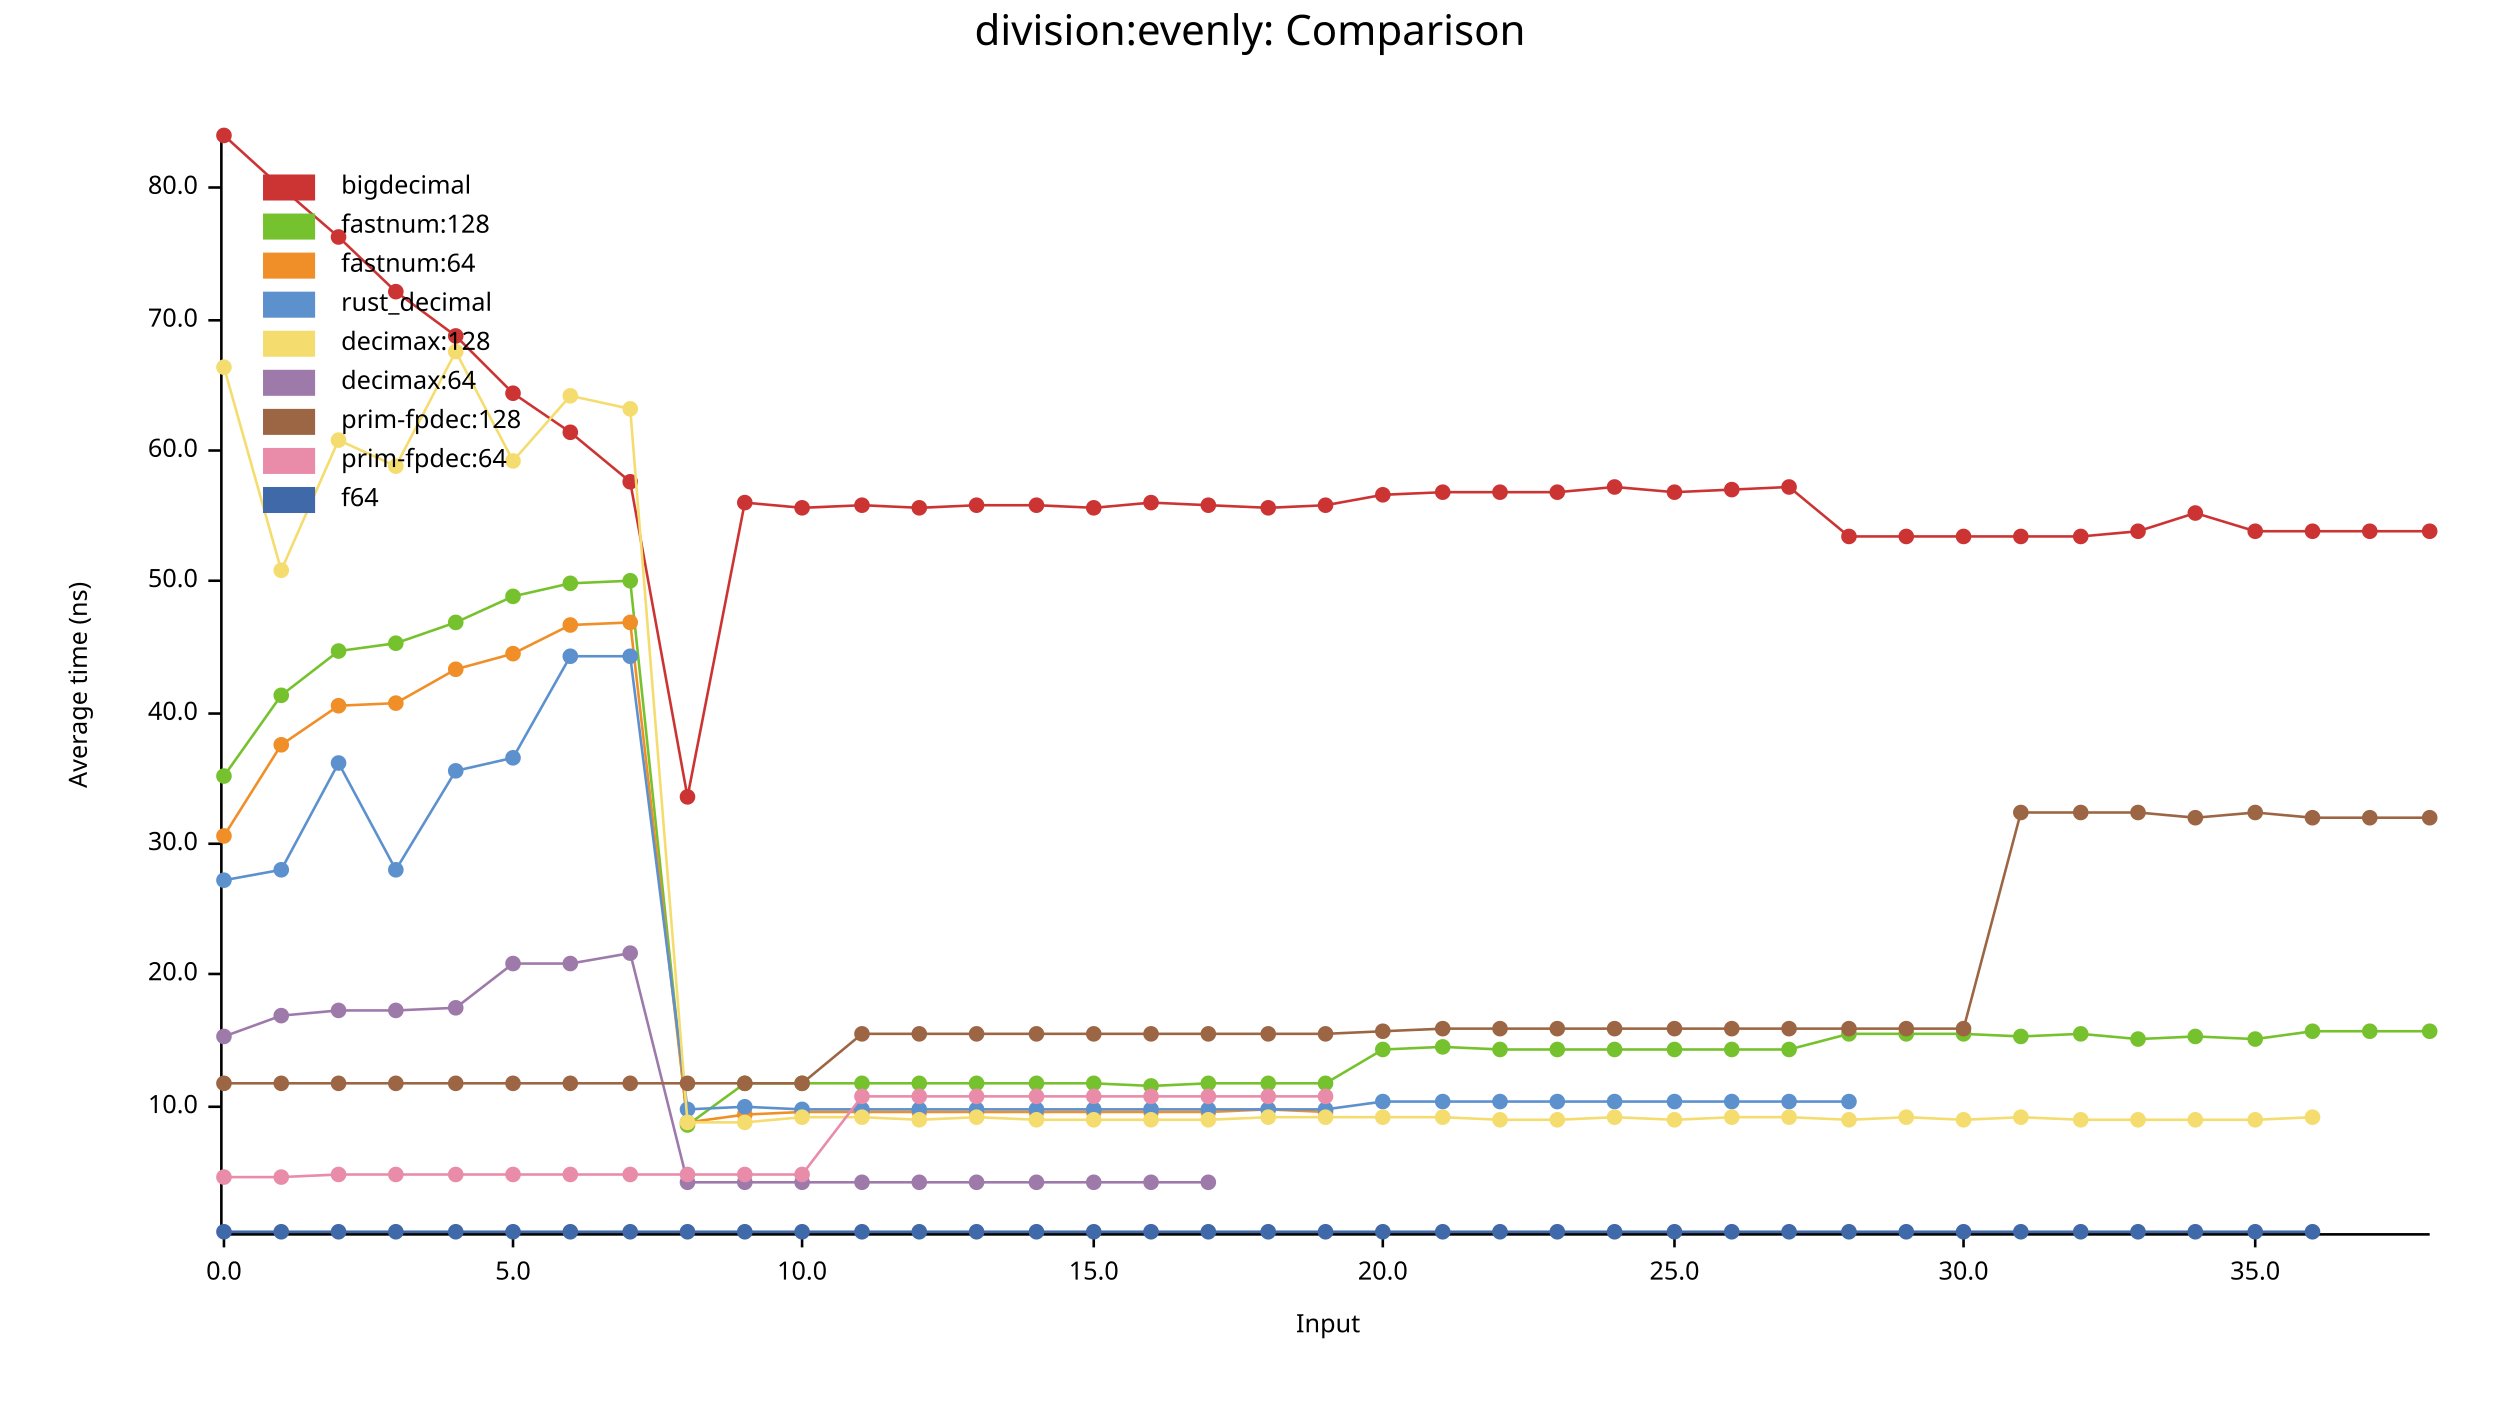
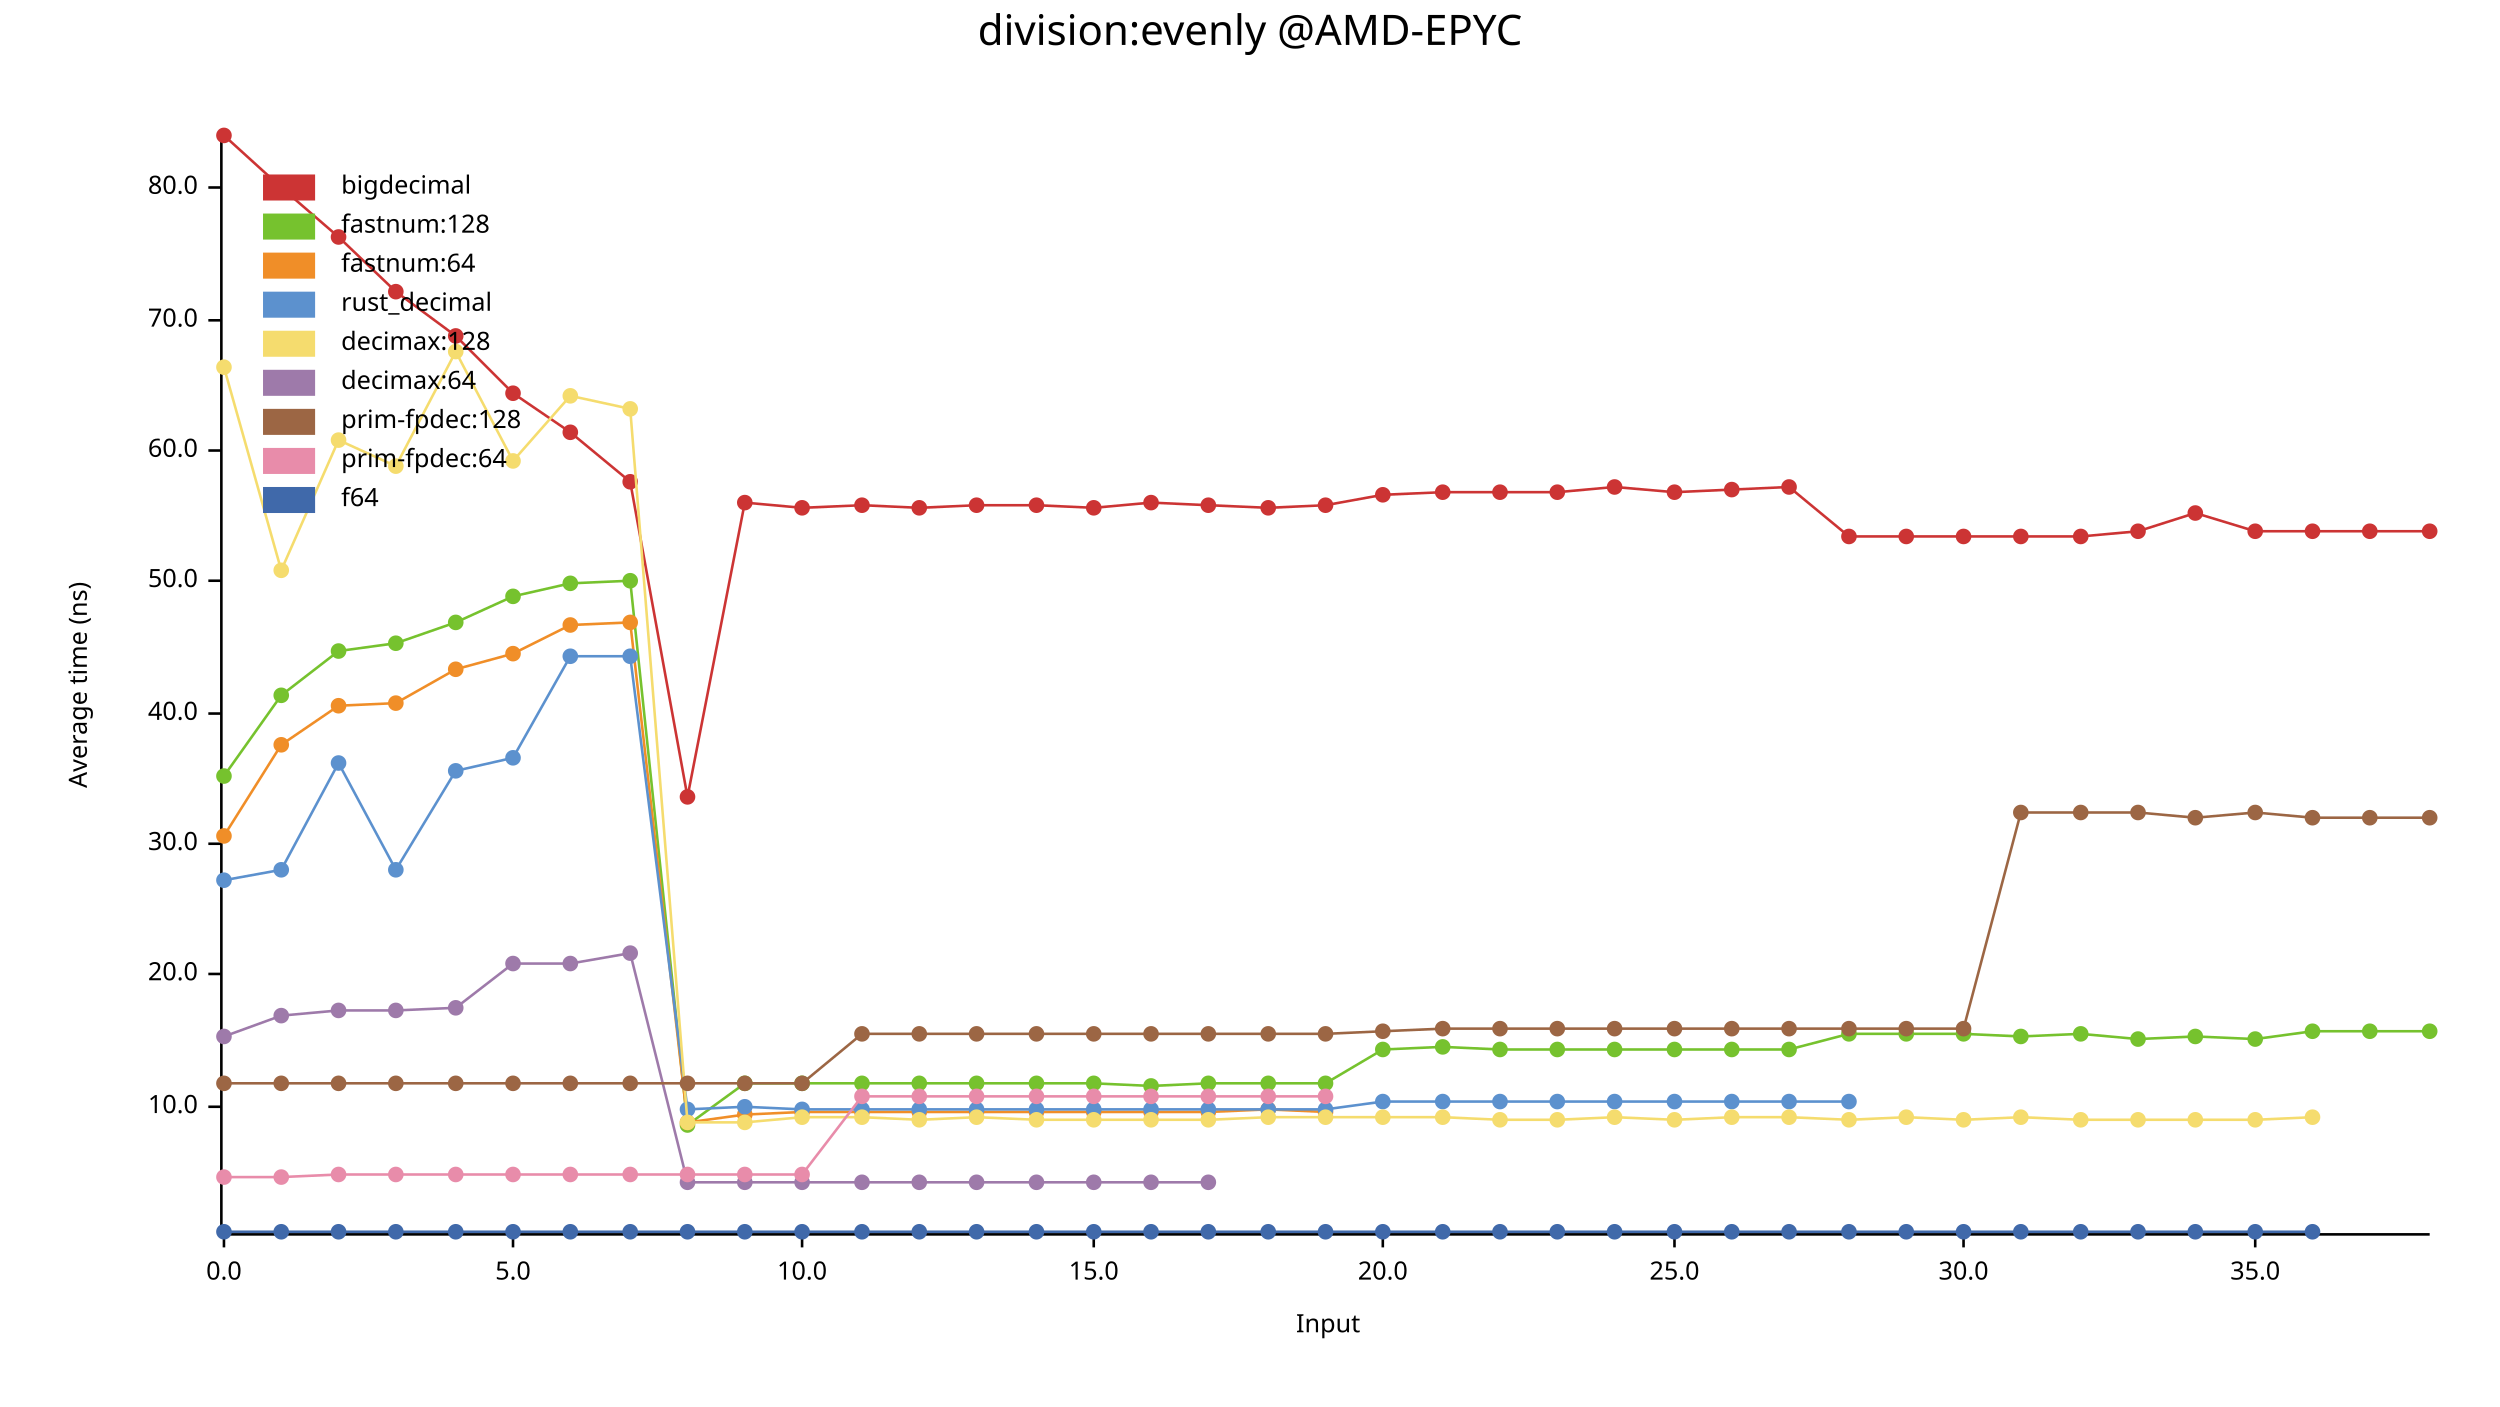
<svg xmlns="http://www.w3.org/2000/svg" width="960" height="540" viewBox="0 0 960 540">
  <text x="480" y="5" dy="0.76em" text-anchor="middle" font-family="sans-serif" font-size="16.129" opacity="1" fill="#000000">
- division:evenly: Comparison
+ division:evenly @AMD-EPYC
</text>
  <text x="26" y="263" dy="0.76em" text-anchor="middle" font-family="sans-serif" font-size="9.677" opacity="1" fill="#000000" transform="rotate(270, 26, 263)">
Average time (ns)
</text>
  <text x="510" y="514" dy="-0.5ex" text-anchor="middle" font-family="sans-serif" font-size="9.677" opacity="1" fill="#000000">
Input
</text>
  <polyline fill="none" opacity="1" stroke="#000000" stroke-width="1" points="85,52 85,473 " />
  <text x="76" y="425" dy="0.5ex" text-anchor="end" font-family="sans-serif" font-size="9.677" opacity="1" fill="#000000">
10.0
</text>
  <polyline fill="none" opacity="1" stroke="#000000" stroke-width="1" points="80,425 85,425 " />
  <text x="76" y="374" dy="0.5ex" text-anchor="end" font-family="sans-serif" font-size="9.677" opacity="1" fill="#000000">
20.0
</text>
  <polyline fill="none" opacity="1" stroke="#000000" stroke-width="1" points="80,374 85,374 " />
  <text x="76" y="324" dy="0.5ex" text-anchor="end" font-family="sans-serif" font-size="9.677" opacity="1" fill="#000000">
30.0
</text>
  <polyline fill="none" opacity="1" stroke="#000000" stroke-width="1" points="80,324 85,324 " />
  <text x="76" y="274" dy="0.5ex" text-anchor="end" font-family="sans-serif" font-size="9.677" opacity="1" fill="#000000">
40.0
</text>
  <polyline fill="none" opacity="1" stroke="#000000" stroke-width="1" points="80,274 85,274 " />
  <text x="76" y="223" dy="0.5ex" text-anchor="end" font-family="sans-serif" font-size="9.677" opacity="1" fill="#000000">
50.0
</text>
  <polyline fill="none" opacity="1" stroke="#000000" stroke-width="1" points="80,223 85,223 " />
  <text x="76" y="173" dy="0.5ex" text-anchor="end" font-family="sans-serif" font-size="9.677" opacity="1" fill="#000000">
60.0
</text>
  <polyline fill="none" opacity="1" stroke="#000000" stroke-width="1" points="80,173 85,173 " />
  <text x="76" y="123" dy="0.5ex" text-anchor="end" font-family="sans-serif" font-size="9.677" opacity="1" fill="#000000">
70.0
</text>
  <polyline fill="none" opacity="1" stroke="#000000" stroke-width="1" points="80,123 85,123 " />
  <text x="76" y="72" dy="0.5ex" text-anchor="end" font-family="sans-serif" font-size="9.677" opacity="1" fill="#000000">
80.0
</text>
  <polyline fill="none" opacity="1" stroke="#000000" stroke-width="1" points="80,72 85,72 " />
  <polyline fill="none" opacity="1" stroke="#000000" stroke-width="1" points="86,474 933,474 " />
  <text x="86" y="484" dy="0.76em" text-anchor="middle" font-family="sans-serif" font-size="9.677" opacity="1" fill="#000000">
0.0
</text>
  <polyline fill="none" opacity="1" stroke="#000000" stroke-width="1" points="86,474 86,479 " />
  <text x="197" y="484" dy="0.76em" text-anchor="middle" font-family="sans-serif" font-size="9.677" opacity="1" fill="#000000">
5.0
</text>
  <polyline fill="none" opacity="1" stroke="#000000" stroke-width="1" points="197,474 197,479 " />
  <text x="308" y="484" dy="0.76em" text-anchor="middle" font-family="sans-serif" font-size="9.677" opacity="1" fill="#000000">
10.0
</text>
  <polyline fill="none" opacity="1" stroke="#000000" stroke-width="1" points="308,474 308,479 " />
  <text x="420" y="484" dy="0.76em" text-anchor="middle" font-family="sans-serif" font-size="9.677" opacity="1" fill="#000000">
15.0
</text>
  <polyline fill="none" opacity="1" stroke="#000000" stroke-width="1" points="420,474 420,479 " />
  <text x="531" y="484" dy="0.76em" text-anchor="middle" font-family="sans-serif" font-size="9.677" opacity="1" fill="#000000">
20.0
</text>
  <polyline fill="none" opacity="1" stroke="#000000" stroke-width="1" points="531,474 531,479 " />
  <text x="643" y="484" dy="0.76em" text-anchor="middle" font-family="sans-serif" font-size="9.677" opacity="1" fill="#000000">
25.0
</text>
  <polyline fill="none" opacity="1" stroke="#000000" stroke-width="1" points="643,474 643,479 " />
  <text x="754" y="484" dy="0.76em" text-anchor="middle" font-family="sans-serif" font-size="9.677" opacity="1" fill="#000000">
30.0
</text>
  <polyline fill="none" opacity="1" stroke="#000000" stroke-width="1" points="754,474 754,479 " />
  <text x="866" y="484" dy="0.76em" text-anchor="middle" font-family="sans-serif" font-size="9.677" opacity="1" fill="#000000">
35.0
</text>
  <polyline fill="none" opacity="1" stroke="#000000" stroke-width="1" points="866,474 866,479 " />
  <circle cx="86" cy="52" r="3" opacity="1" fill="#CC3434" stroke="none" stroke-width="1" />
  <circle cx="108" cy="72" r="3" opacity="1" fill="#CC3434" stroke="none" stroke-width="1" />
  <circle cx="130" cy="91" r="3" opacity="1" fill="#CC3434" stroke="none" stroke-width="1" />
  <circle cx="152" cy="112" r="3" opacity="1" fill="#CC3434" stroke="none" stroke-width="1" />
  <circle cx="175" cy="129" r="3" opacity="1" fill="#CC3434" stroke="none" stroke-width="1" />
  <circle cx="197" cy="151" r="3" opacity="1" fill="#CC3434" stroke="none" stroke-width="1" />
  <circle cx="219" cy="166" r="3" opacity="1" fill="#CC3434" stroke="none" stroke-width="1" />
  <circle cx="242" cy="185" r="3" opacity="1" fill="#CC3434" stroke="none" stroke-width="1" />
  <circle cx="264" cy="306" r="3" opacity="1" fill="#CC3434" stroke="none" stroke-width="1" />
  <circle cx="286" cy="193" r="3" opacity="1" fill="#CC3434" stroke="none" stroke-width="1" />
  <circle cx="308" cy="195" r="3" opacity="1" fill="#CC3434" stroke="none" stroke-width="1" />
  <circle cx="331" cy="194" r="3" opacity="1" fill="#CC3434" stroke="none" stroke-width="1" />
  <circle cx="353" cy="195" r="3" opacity="1" fill="#CC3434" stroke="none" stroke-width="1" />
  <circle cx="375" cy="194" r="3" opacity="1" fill="#CC3434" stroke="none" stroke-width="1" />
  <circle cx="398" cy="194" r="3" opacity="1" fill="#CC3434" stroke="none" stroke-width="1" />
  <circle cx="420" cy="195" r="3" opacity="1" fill="#CC3434" stroke="none" stroke-width="1" />
  <circle cx="442" cy="193" r="3" opacity="1" fill="#CC3434" stroke="none" stroke-width="1" />
  <circle cx="464" cy="194" r="3" opacity="1" fill="#CC3434" stroke="none" stroke-width="1" />
  <circle cx="487" cy="195" r="3" opacity="1" fill="#CC3434" stroke="none" stroke-width="1" />
  <circle cx="509" cy="194" r="3" opacity="1" fill="#CC3434" stroke="none" stroke-width="1" />
  <circle cx="531" cy="190" r="3" opacity="1" fill="#CC3434" stroke="none" stroke-width="1" />
  <circle cx="554" cy="189" r="3" opacity="1" fill="#CC3434" stroke="none" stroke-width="1" />
  <circle cx="576" cy="189" r="3" opacity="1" fill="#CC3434" stroke="none" stroke-width="1" />
  <circle cx="598" cy="189" r="3" opacity="1" fill="#CC3434" stroke="none" stroke-width="1" />
  <circle cx="620" cy="187" r="3" opacity="1" fill="#CC3434" stroke="none" stroke-width="1" />
  <circle cx="643" cy="189" r="3" opacity="1" fill="#CC3434" stroke="none" stroke-width="1" />
  <circle cx="665" cy="188" r="3" opacity="1" fill="#CC3434" stroke="none" stroke-width="1" />
  <circle cx="687" cy="187" r="3" opacity="1" fill="#CC3434" stroke="none" stroke-width="1" />
  <circle cx="710" cy="206" r="3" opacity="1" fill="#CC3434" stroke="none" stroke-width="1" />
  <circle cx="732" cy="206" r="3" opacity="1" fill="#CC3434" stroke="none" stroke-width="1" />
  <circle cx="754" cy="206" r="3" opacity="1" fill="#CC3434" stroke="none" stroke-width="1" />
  <circle cx="776" cy="206" r="3" opacity="1" fill="#CC3434" stroke="none" stroke-width="1" />
  <circle cx="799" cy="206" r="3" opacity="1" fill="#CC3434" stroke="none" stroke-width="1" />
  <circle cx="821" cy="204" r="3" opacity="1" fill="#CC3434" stroke="none" stroke-width="1" />
  <circle cx="843" cy="197" r="3" opacity="1" fill="#CC3434" stroke="none" stroke-width="1" />
  <circle cx="866" cy="204" r="3" opacity="1" fill="#CC3434" stroke="none" stroke-width="1" />
  <circle cx="888" cy="204" r="3" opacity="1" fill="#CC3434" stroke="none" stroke-width="1" />
  <circle cx="910" cy="204" r="3" opacity="1" fill="#CC3434" stroke="none" stroke-width="1" />
  <circle cx="933" cy="204" r="3" opacity="1" fill="#CC3434" stroke="none" stroke-width="1" />
  <polyline fill="none" opacity="1" stroke="#CC3434" stroke-width="1" points="86,52 108,72 130,91 152,112 175,129 197,151 219,166 242,185 264,306 286,193 308,195 331,194 353,195 375,194 398,194 420,195 442,193 464,194 487,195 509,194 531,190 554,189 576,189 598,189 620,187 643,189 665,188 687,187 710,206 732,206 754,206 776,206 799,206 821,204 843,197 866,204 888,204 910,204 933,204 " />
  <circle cx="86" cy="298" r="3" opacity="1" fill="#76C22E" stroke="none" stroke-width="1" />
  <circle cx="108" cy="267" r="3" opacity="1" fill="#76C22E" stroke="none" stroke-width="1" />
  <circle cx="130" cy="250" r="3" opacity="1" fill="#76C22E" stroke="none" stroke-width="1" />
  <circle cx="152" cy="247" r="3" opacity="1" fill="#76C22E" stroke="none" stroke-width="1" />
  <circle cx="175" cy="239" r="3" opacity="1" fill="#76C22E" stroke="none" stroke-width="1" />
  <circle cx="197" cy="229" r="3" opacity="1" fill="#76C22E" stroke="none" stroke-width="1" />
  <circle cx="219" cy="224" r="3" opacity="1" fill="#76C22E" stroke="none" stroke-width="1" />
  <circle cx="242" cy="223" r="3" opacity="1" fill="#76C22E" stroke="none" stroke-width="1" />
  <circle cx="264" cy="432" r="3" opacity="1" fill="#76C22E" stroke="none" stroke-width="1" />
  <circle cx="286" cy="416" r="3" opacity="1" fill="#76C22E" stroke="none" stroke-width="1" />
  <circle cx="308" cy="416" r="3" opacity="1" fill="#76C22E" stroke="none" stroke-width="1" />
  <circle cx="331" cy="416" r="3" opacity="1" fill="#76C22E" stroke="none" stroke-width="1" />
  <circle cx="353" cy="416" r="3" opacity="1" fill="#76C22E" stroke="none" stroke-width="1" />
  <circle cx="375" cy="416" r="3" opacity="1" fill="#76C22E" stroke="none" stroke-width="1" />
  <circle cx="398" cy="416" r="3" opacity="1" fill="#76C22E" stroke="none" stroke-width="1" />
  <circle cx="420" cy="416" r="3" opacity="1" fill="#76C22E" stroke="none" stroke-width="1" />
  <circle cx="442" cy="417" r="3" opacity="1" fill="#76C22E" stroke="none" stroke-width="1" />
  <circle cx="464" cy="416" r="3" opacity="1" fill="#76C22E" stroke="none" stroke-width="1" />
  <circle cx="487" cy="416" r="3" opacity="1" fill="#76C22E" stroke="none" stroke-width="1" />
  <circle cx="509" cy="416" r="3" opacity="1" fill="#76C22E" stroke="none" stroke-width="1" />
  <circle cx="531" cy="403" r="3" opacity="1" fill="#76C22E" stroke="none" stroke-width="1" />
  <circle cx="554" cy="402" r="3" opacity="1" fill="#76C22E" stroke="none" stroke-width="1" />
  <circle cx="576" cy="403" r="3" opacity="1" fill="#76C22E" stroke="none" stroke-width="1" />
  <circle cx="598" cy="403" r="3" opacity="1" fill="#76C22E" stroke="none" stroke-width="1" />
  <circle cx="620" cy="403" r="3" opacity="1" fill="#76C22E" stroke="none" stroke-width="1" />
  <circle cx="643" cy="403" r="3" opacity="1" fill="#76C22E" stroke="none" stroke-width="1" />
  <circle cx="665" cy="403" r="3" opacity="1" fill="#76C22E" stroke="none" stroke-width="1" />
  <circle cx="687" cy="403" r="3" opacity="1" fill="#76C22E" stroke="none" stroke-width="1" />
  <circle cx="710" cy="397" r="3" opacity="1" fill="#76C22E" stroke="none" stroke-width="1" />
  <circle cx="732" cy="397" r="3" opacity="1" fill="#76C22E" stroke="none" stroke-width="1" />
  <circle cx="754" cy="397" r="3" opacity="1" fill="#76C22E" stroke="none" stroke-width="1" />
  <circle cx="776" cy="398" r="3" opacity="1" fill="#76C22E" stroke="none" stroke-width="1" />
  <circle cx="799" cy="397" r="3" opacity="1" fill="#76C22E" stroke="none" stroke-width="1" />
  <circle cx="821" cy="399" r="3" opacity="1" fill="#76C22E" stroke="none" stroke-width="1" />
  <circle cx="843" cy="398" r="3" opacity="1" fill="#76C22E" stroke="none" stroke-width="1" />
  <circle cx="866" cy="399" r="3" opacity="1" fill="#76C22E" stroke="none" stroke-width="1" />
  <circle cx="888" cy="396" r="3" opacity="1" fill="#76C22E" stroke="none" stroke-width="1" />
  <circle cx="910" cy="396" r="3" opacity="1" fill="#76C22E" stroke="none" stroke-width="1" />
  <circle cx="933" cy="396" r="3" opacity="1" fill="#76C22E" stroke="none" stroke-width="1" />
  <polyline fill="none" opacity="1" stroke="#76C22E" stroke-width="1" points="86,298 108,267 130,250 152,247 175,239 197,229 219,224 242,223 264,432 286,416 308,416 331,416 353,416 375,416 398,416 420,416 442,417 464,416 487,416 509,416 531,403 554,402 576,403 598,403 620,403 643,403 665,403 687,403 710,397 732,397 754,397 776,398 799,397 821,399 843,398 866,399 888,396 910,396 933,396 " />
  <circle cx="86" cy="321" r="3" opacity="1" fill="#F08E28" stroke="none" stroke-width="1" />
  <circle cx="108" cy="286" r="3" opacity="1" fill="#F08E28" stroke="none" stroke-width="1" />
  <circle cx="130" cy="271" r="3" opacity="1" fill="#F08E28" stroke="none" stroke-width="1" />
  <circle cx="152" cy="270" r="3" opacity="1" fill="#F08E28" stroke="none" stroke-width="1" />
  <circle cx="175" cy="257" r="3" opacity="1" fill="#F08E28" stroke="none" stroke-width="1" />
  <circle cx="197" cy="251" r="3" opacity="1" fill="#F08E28" stroke="none" stroke-width="1" />
  <circle cx="219" cy="240" r="3" opacity="1" fill="#F08E28" stroke="none" stroke-width="1" />
  <circle cx="242" cy="239" r="3" opacity="1" fill="#F08E28" stroke="none" stroke-width="1" />
  <circle cx="264" cy="431" r="3" opacity="1" fill="#F08E28" stroke="none" stroke-width="1" />
  <circle cx="286" cy="428" r="3" opacity="1" fill="#F08E28" stroke="none" stroke-width="1" />
  <circle cx="308" cy="427" r="3" opacity="1" fill="#F08E28" stroke="none" stroke-width="1" />
  <circle cx="331" cy="427" r="3" opacity="1" fill="#F08E28" stroke="none" stroke-width="1" />
  <circle cx="353" cy="427" r="3" opacity="1" fill="#F08E28" stroke="none" stroke-width="1" />
  <circle cx="375" cy="427" r="3" opacity="1" fill="#F08E28" stroke="none" stroke-width="1" />
  <circle cx="398" cy="427" r="3" opacity="1" fill="#F08E28" stroke="none" stroke-width="1" />
  <circle cx="420" cy="427" r="3" opacity="1" fill="#F08E28" stroke="none" stroke-width="1" />
  <circle cx="442" cy="427" r="3" opacity="1" fill="#F08E28" stroke="none" stroke-width="1" />
  <circle cx="464" cy="427" r="3" opacity="1" fill="#F08E28" stroke="none" stroke-width="1" />
  <circle cx="487" cy="426" r="3" opacity="1" fill="#F08E28" stroke="none" stroke-width="1" />
  <circle cx="509" cy="427" r="3" opacity="1" fill="#F08E28" stroke="none" stroke-width="1" />
  <polyline fill="none" opacity="1" stroke="#F08E28" stroke-width="1" points="86,321 108,286 130,271 152,270 175,257 197,251 219,240 242,239 264,431 286,428 308,427 331,427 353,427 375,427 398,427 420,427 442,427 464,427 487,426 509,427 " />
  <circle cx="86" cy="338" r="3" opacity="1" fill="#5C91CE" stroke="none" stroke-width="1" />
  <circle cx="108" cy="334" r="3" opacity="1" fill="#5C91CE" stroke="none" stroke-width="1" />
  <circle cx="130" cy="293" r="3" opacity="1" fill="#5C91CE" stroke="none" stroke-width="1" />
  <circle cx="152" cy="334" r="3" opacity="1" fill="#5C91CE" stroke="none" stroke-width="1" />
  <circle cx="175" cy="296" r="3" opacity="1" fill="#5C91CE" stroke="none" stroke-width="1" />
  <circle cx="197" cy="291" r="3" opacity="1" fill="#5C91CE" stroke="none" stroke-width="1" />
  <circle cx="219" cy="252" r="3" opacity="1" fill="#5C91CE" stroke="none" stroke-width="1" />
  <circle cx="242" cy="252" r="3" opacity="1" fill="#5C91CE" stroke="none" stroke-width="1" />
  <circle cx="264" cy="426" r="3" opacity="1" fill="#5C91CE" stroke="none" stroke-width="1" />
  <circle cx="286" cy="425" r="3" opacity="1" fill="#5C91CE" stroke="none" stroke-width="1" />
  <circle cx="308" cy="426" r="3" opacity="1" fill="#5C91CE" stroke="none" stroke-width="1" />
  <circle cx="331" cy="426" r="3" opacity="1" fill="#5C91CE" stroke="none" stroke-width="1" />
  <circle cx="353" cy="426" r="3" opacity="1" fill="#5C91CE" stroke="none" stroke-width="1" />
  <circle cx="375" cy="426" r="3" opacity="1" fill="#5C91CE" stroke="none" stroke-width="1" />
  <circle cx="398" cy="426" r="3" opacity="1" fill="#5C91CE" stroke="none" stroke-width="1" />
  <circle cx="420" cy="426" r="3" opacity="1" fill="#5C91CE" stroke="none" stroke-width="1" />
  <circle cx="442" cy="426" r="3" opacity="1" fill="#5C91CE" stroke="none" stroke-width="1" />
  <circle cx="464" cy="426" r="3" opacity="1" fill="#5C91CE" stroke="none" stroke-width="1" />
  <circle cx="487" cy="426" r="3" opacity="1" fill="#5C91CE" stroke="none" stroke-width="1" />
  <circle cx="509" cy="426" r="3" opacity="1" fill="#5C91CE" stroke="none" stroke-width="1" />
  <circle cx="531" cy="423" r="3" opacity="1" fill="#5C91CE" stroke="none" stroke-width="1" />
  <circle cx="554" cy="423" r="3" opacity="1" fill="#5C91CE" stroke="none" stroke-width="1" />
  <circle cx="576" cy="423" r="3" opacity="1" fill="#5C91CE" stroke="none" stroke-width="1" />
  <circle cx="598" cy="423" r="3" opacity="1" fill="#5C91CE" stroke="none" stroke-width="1" />
  <circle cx="620" cy="423" r="3" opacity="1" fill="#5C91CE" stroke="none" stroke-width="1" />
  <circle cx="643" cy="423" r="3" opacity="1" fill="#5C91CE" stroke="none" stroke-width="1" />
  <circle cx="665" cy="423" r="3" opacity="1" fill="#5C91CE" stroke="none" stroke-width="1" />
  <circle cx="687" cy="423" r="3" opacity="1" fill="#5C91CE" stroke="none" stroke-width="1" />
  <circle cx="710" cy="423" r="3" opacity="1" fill="#5C91CE" stroke="none" stroke-width="1" />
  <polyline fill="none" opacity="1" stroke="#5C91CE" stroke-width="1" points="86,338 108,334 130,293 152,334 175,296 197,291 219,252 242,252 264,426 286,425 308,426 331,426 353,426 375,426 398,426 420,426 442,426 464,426 487,426 509,426 531,423 554,423 576,423 598,423 620,423 643,423 665,423 687,423 710,423 " />
  <circle cx="86" cy="141" r="3" opacity="1" fill="#F5DC6E" stroke="none" stroke-width="1" />
  <circle cx="108" cy="219" r="3" opacity="1" fill="#F5DC6E" stroke="none" stroke-width="1" />
  <circle cx="130" cy="169" r="3" opacity="1" fill="#F5DC6E" stroke="none" stroke-width="1" />
  <circle cx="152" cy="179" r="3" opacity="1" fill="#F5DC6E" stroke="none" stroke-width="1" />
  <circle cx="175" cy="135" r="3" opacity="1" fill="#F5DC6E" stroke="none" stroke-width="1" />
  <circle cx="197" cy="177" r="3" opacity="1" fill="#F5DC6E" stroke="none" stroke-width="1" />
  <circle cx="219" cy="152" r="3" opacity="1" fill="#F5DC6E" stroke="none" stroke-width="1" />
  <circle cx="242" cy="157" r="3" opacity="1" fill="#F5DC6E" stroke="none" stroke-width="1" />
  <circle cx="264" cy="431" r="3" opacity="1" fill="#F5DC6E" stroke="none" stroke-width="1" />
  <circle cx="286" cy="431" r="3" opacity="1" fill="#F5DC6E" stroke="none" stroke-width="1" />
  <circle cx="308" cy="429" r="3" opacity="1" fill="#F5DC6E" stroke="none" stroke-width="1" />
  <circle cx="331" cy="429" r="3" opacity="1" fill="#F5DC6E" stroke="none" stroke-width="1" />
  <circle cx="353" cy="430" r="3" opacity="1" fill="#F5DC6E" stroke="none" stroke-width="1" />
  <circle cx="375" cy="429" r="3" opacity="1" fill="#F5DC6E" stroke="none" stroke-width="1" />
  <circle cx="398" cy="430" r="3" opacity="1" fill="#F5DC6E" stroke="none" stroke-width="1" />
  <circle cx="420" cy="430" r="3" opacity="1" fill="#F5DC6E" stroke="none" stroke-width="1" />
  <circle cx="442" cy="430" r="3" opacity="1" fill="#F5DC6E" stroke="none" stroke-width="1" />
  <circle cx="464" cy="430" r="3" opacity="1" fill="#F5DC6E" stroke="none" stroke-width="1" />
  <circle cx="487" cy="429" r="3" opacity="1" fill="#F5DC6E" stroke="none" stroke-width="1" />
  <circle cx="509" cy="429" r="3" opacity="1" fill="#F5DC6E" stroke="none" stroke-width="1" />
  <circle cx="531" cy="429" r="3" opacity="1" fill="#F5DC6E" stroke="none" stroke-width="1" />
  <circle cx="554" cy="429" r="3" opacity="1" fill="#F5DC6E" stroke="none" stroke-width="1" />
  <circle cx="576" cy="430" r="3" opacity="1" fill="#F5DC6E" stroke="none" stroke-width="1" />
  <circle cx="598" cy="430" r="3" opacity="1" fill="#F5DC6E" stroke="none" stroke-width="1" />
  <circle cx="620" cy="429" r="3" opacity="1" fill="#F5DC6E" stroke="none" stroke-width="1" />
  <circle cx="643" cy="430" r="3" opacity="1" fill="#F5DC6E" stroke="none" stroke-width="1" />
  <circle cx="665" cy="429" r="3" opacity="1" fill="#F5DC6E" stroke="none" stroke-width="1" />
  <circle cx="687" cy="429" r="3" opacity="1" fill="#F5DC6E" stroke="none" stroke-width="1" />
  <circle cx="710" cy="430" r="3" opacity="1" fill="#F5DC6E" stroke="none" stroke-width="1" />
  <circle cx="732" cy="429" r="3" opacity="1" fill="#F5DC6E" stroke="none" stroke-width="1" />
  <circle cx="754" cy="430" r="3" opacity="1" fill="#F5DC6E" stroke="none" stroke-width="1" />
  <circle cx="776" cy="429" r="3" opacity="1" fill="#F5DC6E" stroke="none" stroke-width="1" />
  <circle cx="799" cy="430" r="3" opacity="1" fill="#F5DC6E" stroke="none" stroke-width="1" />
  <circle cx="821" cy="430" r="3" opacity="1" fill="#F5DC6E" stroke="none" stroke-width="1" />
  <circle cx="843" cy="430" r="3" opacity="1" fill="#F5DC6E" stroke="none" stroke-width="1" />
  <circle cx="866" cy="430" r="3" opacity="1" fill="#F5DC6E" stroke="none" stroke-width="1" />
  <circle cx="888" cy="429" r="3" opacity="1" fill="#F5DC6E" stroke="none" stroke-width="1" />
  <polyline fill="none" opacity="1" stroke="#F5DC6E" stroke-width="1" points="86,141 108,219 130,169 152,179 175,135 197,177 219,152 242,157 264,431 286,431 308,429 331,429 353,430 375,429 398,430 420,430 442,430 464,430 487,429 509,429 531,429 554,429 576,430 598,430 620,429 643,430 665,429 687,429 710,430 732,429 754,430 776,429 799,430 821,430 843,430 866,430 888,429 " />
  <circle cx="86" cy="398" r="3" opacity="1" fill="#9E7AAA" stroke="none" stroke-width="1" />
  <circle cx="108" cy="390" r="3" opacity="1" fill="#9E7AAA" stroke="none" stroke-width="1" />
  <circle cx="130" cy="388" r="3" opacity="1" fill="#9E7AAA" stroke="none" stroke-width="1" />
  <circle cx="152" cy="388" r="3" opacity="1" fill="#9E7AAA" stroke="none" stroke-width="1" />
  <circle cx="175" cy="387" r="3" opacity="1" fill="#9E7AAA" stroke="none" stroke-width="1" />
  <circle cx="197" cy="370" r="3" opacity="1" fill="#9E7AAA" stroke="none" stroke-width="1" />
  <circle cx="219" cy="370" r="3" opacity="1" fill="#9E7AAA" stroke="none" stroke-width="1" />
  <circle cx="242" cy="366" r="3" opacity="1" fill="#9E7AAA" stroke="none" stroke-width="1" />
  <circle cx="264" cy="454" r="3" opacity="1" fill="#9E7AAA" stroke="none" stroke-width="1" />
  <circle cx="286" cy="454" r="3" opacity="1" fill="#9E7AAA" stroke="none" stroke-width="1" />
  <circle cx="308" cy="454" r="3" opacity="1" fill="#9E7AAA" stroke="none" stroke-width="1" />
  <circle cx="331" cy="454" r="3" opacity="1" fill="#9E7AAA" stroke="none" stroke-width="1" />
  <circle cx="353" cy="454" r="3" opacity="1" fill="#9E7AAA" stroke="none" stroke-width="1" />
  <circle cx="375" cy="454" r="3" opacity="1" fill="#9E7AAA" stroke="none" stroke-width="1" />
  <circle cx="398" cy="454" r="3" opacity="1" fill="#9E7AAA" stroke="none" stroke-width="1" />
  <circle cx="420" cy="454" r="3" opacity="1" fill="#9E7AAA" stroke="none" stroke-width="1" />
  <circle cx="442" cy="454" r="3" opacity="1" fill="#9E7AAA" stroke="none" stroke-width="1" />
  <circle cx="464" cy="454" r="3" opacity="1" fill="#9E7AAA" stroke="none" stroke-width="1" />
  <polyline fill="none" opacity="1" stroke="#9E7AAA" stroke-width="1" points="86,398 108,390 130,388 152,388 175,387 197,370 219,370 242,366 264,454 286,454 308,454 331,454 353,454 375,454 398,454 420,454 442,454 464,454 " />
  <circle cx="86" cy="416" r="3" opacity="1" fill="#9C6644" stroke="none" stroke-width="1" />
  <circle cx="108" cy="416" r="3" opacity="1" fill="#9C6644" stroke="none" stroke-width="1" />
  <circle cx="130" cy="416" r="3" opacity="1" fill="#9C6644" stroke="none" stroke-width="1" />
  <circle cx="152" cy="416" r="3" opacity="1" fill="#9C6644" stroke="none" stroke-width="1" />
  <circle cx="175" cy="416" r="3" opacity="1" fill="#9C6644" stroke="none" stroke-width="1" />
  <circle cx="197" cy="416" r="3" opacity="1" fill="#9C6644" stroke="none" stroke-width="1" />
  <circle cx="219" cy="416" r="3" opacity="1" fill="#9C6644" stroke="none" stroke-width="1" />
  <circle cx="242" cy="416" r="3" opacity="1" fill="#9C6644" stroke="none" stroke-width="1" />
  <circle cx="264" cy="416" r="3" opacity="1" fill="#9C6644" stroke="none" stroke-width="1" />
  <circle cx="286" cy="416" r="3" opacity="1" fill="#9C6644" stroke="none" stroke-width="1" />
  <circle cx="308" cy="416" r="3" opacity="1" fill="#9C6644" stroke="none" stroke-width="1" />
  <circle cx="331" cy="397" r="3" opacity="1" fill="#9C6644" stroke="none" stroke-width="1" />
  <circle cx="353" cy="397" r="3" opacity="1" fill="#9C6644" stroke="none" stroke-width="1" />
  <circle cx="375" cy="397" r="3" opacity="1" fill="#9C6644" stroke="none" stroke-width="1" />
  <circle cx="398" cy="397" r="3" opacity="1" fill="#9C6644" stroke="none" stroke-width="1" />
  <circle cx="420" cy="397" r="3" opacity="1" fill="#9C6644" stroke="none" stroke-width="1" />
  <circle cx="442" cy="397" r="3" opacity="1" fill="#9C6644" stroke="none" stroke-width="1" />
  <circle cx="464" cy="397" r="3" opacity="1" fill="#9C6644" stroke="none" stroke-width="1" />
  <circle cx="487" cy="397" r="3" opacity="1" fill="#9C6644" stroke="none" stroke-width="1" />
  <circle cx="509" cy="397" r="3" opacity="1" fill="#9C6644" stroke="none" stroke-width="1" />
  <circle cx="531" cy="396" r="3" opacity="1" fill="#9C6644" stroke="none" stroke-width="1" />
  <circle cx="554" cy="395" r="3" opacity="1" fill="#9C6644" stroke="none" stroke-width="1" />
  <circle cx="576" cy="395" r="3" opacity="1" fill="#9C6644" stroke="none" stroke-width="1" />
  <circle cx="598" cy="395" r="3" opacity="1" fill="#9C6644" stroke="none" stroke-width="1" />
  <circle cx="620" cy="395" r="3" opacity="1" fill="#9C6644" stroke="none" stroke-width="1" />
  <circle cx="643" cy="395" r="3" opacity="1" fill="#9C6644" stroke="none" stroke-width="1" />
  <circle cx="665" cy="395" r="3" opacity="1" fill="#9C6644" stroke="none" stroke-width="1" />
  <circle cx="687" cy="395" r="3" opacity="1" fill="#9C6644" stroke="none" stroke-width="1" />
  <circle cx="710" cy="395" r="3" opacity="1" fill="#9C6644" stroke="none" stroke-width="1" />
  <circle cx="732" cy="395" r="3" opacity="1" fill="#9C6644" stroke="none" stroke-width="1" />
  <circle cx="754" cy="395" r="3" opacity="1" fill="#9C6644" stroke="none" stroke-width="1" />
  <circle cx="776" cy="312" r="3" opacity="1" fill="#9C6644" stroke="none" stroke-width="1" />
  <circle cx="799" cy="312" r="3" opacity="1" fill="#9C6644" stroke="none" stroke-width="1" />
  <circle cx="821" cy="312" r="3" opacity="1" fill="#9C6644" stroke="none" stroke-width="1" />
  <circle cx="843" cy="314" r="3" opacity="1" fill="#9C6644" stroke="none" stroke-width="1" />
  <circle cx="866" cy="312" r="3" opacity="1" fill="#9C6644" stroke="none" stroke-width="1" />
  <circle cx="888" cy="314" r="3" opacity="1" fill="#9C6644" stroke="none" stroke-width="1" />
  <circle cx="910" cy="314" r="3" opacity="1" fill="#9C6644" stroke="none" stroke-width="1" />
  <circle cx="933" cy="314" r="3" opacity="1" fill="#9C6644" stroke="none" stroke-width="1" />
  <polyline fill="none" opacity="1" stroke="#9C6644" stroke-width="1" points="86,416 108,416 130,416 152,416 175,416 197,416 219,416 242,416 264,416 286,416 308,416 331,397 353,397 375,397 398,397 420,397 442,397 464,397 487,397 509,397 531,396 554,395 576,395 598,395 620,395 643,395 665,395 687,395 710,395 732,395 754,395 776,312 799,312 821,312 843,314 866,312 888,314 910,314 933,314 " />
  <circle cx="86" cy="452" r="3" opacity="1" fill="#E88CAA" stroke="none" stroke-width="1" />
  <circle cx="108" cy="452" r="3" opacity="1" fill="#E88CAA" stroke="none" stroke-width="1" />
  <circle cx="130" cy="451" r="3" opacity="1" fill="#E88CAA" stroke="none" stroke-width="1" />
  <circle cx="152" cy="451" r="3" opacity="1" fill="#E88CAA" stroke="none" stroke-width="1" />
  <circle cx="175" cy="451" r="3" opacity="1" fill="#E88CAA" stroke="none" stroke-width="1" />
  <circle cx="197" cy="451" r="3" opacity="1" fill="#E88CAA" stroke="none" stroke-width="1" />
  <circle cx="219" cy="451" r="3" opacity="1" fill="#E88CAA" stroke="none" stroke-width="1" />
  <circle cx="242" cy="451" r="3" opacity="1" fill="#E88CAA" stroke="none" stroke-width="1" />
  <circle cx="264" cy="451" r="3" opacity="1" fill="#E88CAA" stroke="none" stroke-width="1" />
  <circle cx="286" cy="451" r="3" opacity="1" fill="#E88CAA" stroke="none" stroke-width="1" />
  <circle cx="308" cy="451" r="3" opacity="1" fill="#E88CAA" stroke="none" stroke-width="1" />
  <circle cx="331" cy="421" r="3" opacity="1" fill="#E88CAA" stroke="none" stroke-width="1" />
  <circle cx="353" cy="421" r="3" opacity="1" fill="#E88CAA" stroke="none" stroke-width="1" />
  <circle cx="375" cy="421" r="3" opacity="1" fill="#E88CAA" stroke="none" stroke-width="1" />
  <circle cx="398" cy="421" r="3" opacity="1" fill="#E88CAA" stroke="none" stroke-width="1" />
  <circle cx="420" cy="421" r="3" opacity="1" fill="#E88CAA" stroke="none" stroke-width="1" />
  <circle cx="442" cy="421" r="3" opacity="1" fill="#E88CAA" stroke="none" stroke-width="1" />
  <circle cx="464" cy="421" r="3" opacity="1" fill="#E88CAA" stroke="none" stroke-width="1" />
  <circle cx="487" cy="421" r="3" opacity="1" fill="#E88CAA" stroke="none" stroke-width="1" />
  <circle cx="509" cy="421" r="3" opacity="1" fill="#E88CAA" stroke="none" stroke-width="1" />
  <polyline fill="none" opacity="1" stroke="#E88CAA" stroke-width="1" points="86,452 108,452 130,451 152,451 175,451 197,451 219,451 242,451 264,451 286,451 308,451 331,421 353,421 375,421 398,421 420,421 442,421 464,421 487,421 509,421 " />
  <circle cx="86" cy="473" r="3" opacity="1" fill="#4069AA" stroke="none" stroke-width="1" />
  <circle cx="108" cy="473" r="3" opacity="1" fill="#4069AA" stroke="none" stroke-width="1" />
  <circle cx="130" cy="473" r="3" opacity="1" fill="#4069AA" stroke="none" stroke-width="1" />
  <circle cx="152" cy="473" r="3" opacity="1" fill="#4069AA" stroke="none" stroke-width="1" />
  <circle cx="175" cy="473" r="3" opacity="1" fill="#4069AA" stroke="none" stroke-width="1" />
  <circle cx="197" cy="473" r="3" opacity="1" fill="#4069AA" stroke="none" stroke-width="1" />
  <circle cx="219" cy="473" r="3" opacity="1" fill="#4069AA" stroke="none" stroke-width="1" />
  <circle cx="242" cy="473" r="3" opacity="1" fill="#4069AA" stroke="none" stroke-width="1" />
  <circle cx="264" cy="473" r="3" opacity="1" fill="#4069AA" stroke="none" stroke-width="1" />
  <circle cx="286" cy="473" r="3" opacity="1" fill="#4069AA" stroke="none" stroke-width="1" />
  <circle cx="308" cy="473" r="3" opacity="1" fill="#4069AA" stroke="none" stroke-width="1" />
  <circle cx="331" cy="473" r="3" opacity="1" fill="#4069AA" stroke="none" stroke-width="1" />
  <circle cx="353" cy="473" r="3" opacity="1" fill="#4069AA" stroke="none" stroke-width="1" />
  <circle cx="375" cy="473" r="3" opacity="1" fill="#4069AA" stroke="none" stroke-width="1" />
  <circle cx="398" cy="473" r="3" opacity="1" fill="#4069AA" stroke="none" stroke-width="1" />
  <circle cx="420" cy="473" r="3" opacity="1" fill="#4069AA" stroke="none" stroke-width="1" />
  <circle cx="442" cy="473" r="3" opacity="1" fill="#4069AA" stroke="none" stroke-width="1" />
  <circle cx="464" cy="473" r="3" opacity="1" fill="#4069AA" stroke="none" stroke-width="1" />
  <circle cx="487" cy="473" r="3" opacity="1" fill="#4069AA" stroke="none" stroke-width="1" />
  <circle cx="509" cy="473" r="3" opacity="1" fill="#4069AA" stroke="none" stroke-width="1" />
  <circle cx="531" cy="473" r="3" opacity="1" fill="#4069AA" stroke="none" stroke-width="1" />
  <circle cx="554" cy="473" r="3" opacity="1" fill="#4069AA" stroke="none" stroke-width="1" />
  <circle cx="576" cy="473" r="3" opacity="1" fill="#4069AA" stroke="none" stroke-width="1" />
  <circle cx="598" cy="473" r="3" opacity="1" fill="#4069AA" stroke="none" stroke-width="1" />
  <circle cx="620" cy="473" r="3" opacity="1" fill="#4069AA" stroke="none" stroke-width="1" />
  <circle cx="643" cy="473" r="3" opacity="1" fill="#4069AA" stroke="none" stroke-width="1" />
  <circle cx="665" cy="473" r="3" opacity="1" fill="#4069AA" stroke="none" stroke-width="1" />
  <circle cx="687" cy="473" r="3" opacity="1" fill="#4069AA" stroke="none" stroke-width="1" />
  <circle cx="710" cy="473" r="3" opacity="1" fill="#4069AA" stroke="none" stroke-width="1" />
  <circle cx="732" cy="473" r="3" opacity="1" fill="#4069AA" stroke="none" stroke-width="1" />
  <circle cx="754" cy="473" r="3" opacity="1" fill="#4069AA" stroke="none" stroke-width="1" />
  <circle cx="776" cy="473" r="3" opacity="1" fill="#4069AA" stroke="none" stroke-width="1" />
  <circle cx="799" cy="473" r="3" opacity="1" fill="#4069AA" stroke="none" stroke-width="1" />
  <circle cx="821" cy="473" r="3" opacity="1" fill="#4069AA" stroke="none" stroke-width="1" />
  <circle cx="843" cy="473" r="3" opacity="1" fill="#4069AA" stroke="none" stroke-width="1" />
  <circle cx="866" cy="473" r="3" opacity="1" fill="#4069AA" stroke="none" stroke-width="1" />
  <circle cx="888" cy="473" r="3" opacity="1" fill="#4069AA" stroke="none" stroke-width="1" />
  <polyline fill="none" opacity="1" stroke="#4069AA" stroke-width="1" points="86,473 108,473 130,473 152,473 175,473 197,473 219,473 242,473 264,473 286,473 308,473 331,473 353,473 375,473 398,473 420,473 442,473 464,473 487,473 509,473 531,473 554,473 576,473 598,473 620,473 643,473 665,473 687,473 710,473 732,473 754,473 776,473 799,473 821,473 843,473 866,473 888,473 " />
  <text x="131" y="67" dy="0.76em" text-anchor="start" font-family="sans-serif" font-size="9.677" opacity="1" fill="#000000">
bigdecimal
</text>
  <text x="131" y="82" dy="0.76em" text-anchor="start" font-family="sans-serif" font-size="9.677" opacity="1" fill="#000000">
fastnum:128
</text>
  <text x="131" y="97" dy="0.76em" text-anchor="start" font-family="sans-serif" font-size="9.677" opacity="1" fill="#000000">
fastnum:64
</text>
  <text x="131" y="112" dy="0.76em" text-anchor="start" font-family="sans-serif" font-size="9.677" opacity="1" fill="#000000">
rust_decimal
</text>
  <text x="131" y="127" dy="0.76em" text-anchor="start" font-family="sans-serif" font-size="9.677" opacity="1" fill="#000000">
decimax:128
</text>
  <text x="131" y="142" dy="0.76em" text-anchor="start" font-family="sans-serif" font-size="9.677" opacity="1" fill="#000000">
decimax:64
</text>
  <text x="131" y="157" dy="0.76em" text-anchor="start" font-family="sans-serif" font-size="9.677" opacity="1" fill="#000000">
prim-fpdec:128
</text>
  <text x="131" y="172" dy="0.76em" text-anchor="start" font-family="sans-serif" font-size="9.677" opacity="1" fill="#000000">
prim-fpdec:64
</text>
  <text x="131" y="187" dy="0.76em" text-anchor="start" font-family="sans-serif" font-size="9.677" opacity="1" fill="#000000">
f64
</text>
  <rect x="101" y="67" width="20" height="10" opacity="1" fill="#CC3434" stroke="none" />
  <rect x="101" y="82" width="20" height="10" opacity="1" fill="#76C22E" stroke="none" />
  <rect x="101" y="97" width="20" height="10" opacity="1" fill="#F08E28" stroke="none" />
  <rect x="101" y="112" width="20" height="10" opacity="1" fill="#5C91CE" stroke="none" />
  <rect x="101" y="127" width="20" height="10" opacity="1" fill="#F5DC6E" stroke="none" />
  <rect x="101" y="142" width="20" height="10" opacity="1" fill="#9E7AAA" stroke="none" />
  <rect x="101" y="157" width="20" height="10" opacity="1" fill="#9C6644" stroke="none" />
  <rect x="101" y="172" width="20" height="10" opacity="1" fill="#E88CAA" stroke="none" />
  <rect x="101" y="187" width="20" height="10" opacity="1" fill="#4069AA" stroke="none" />
</svg>
